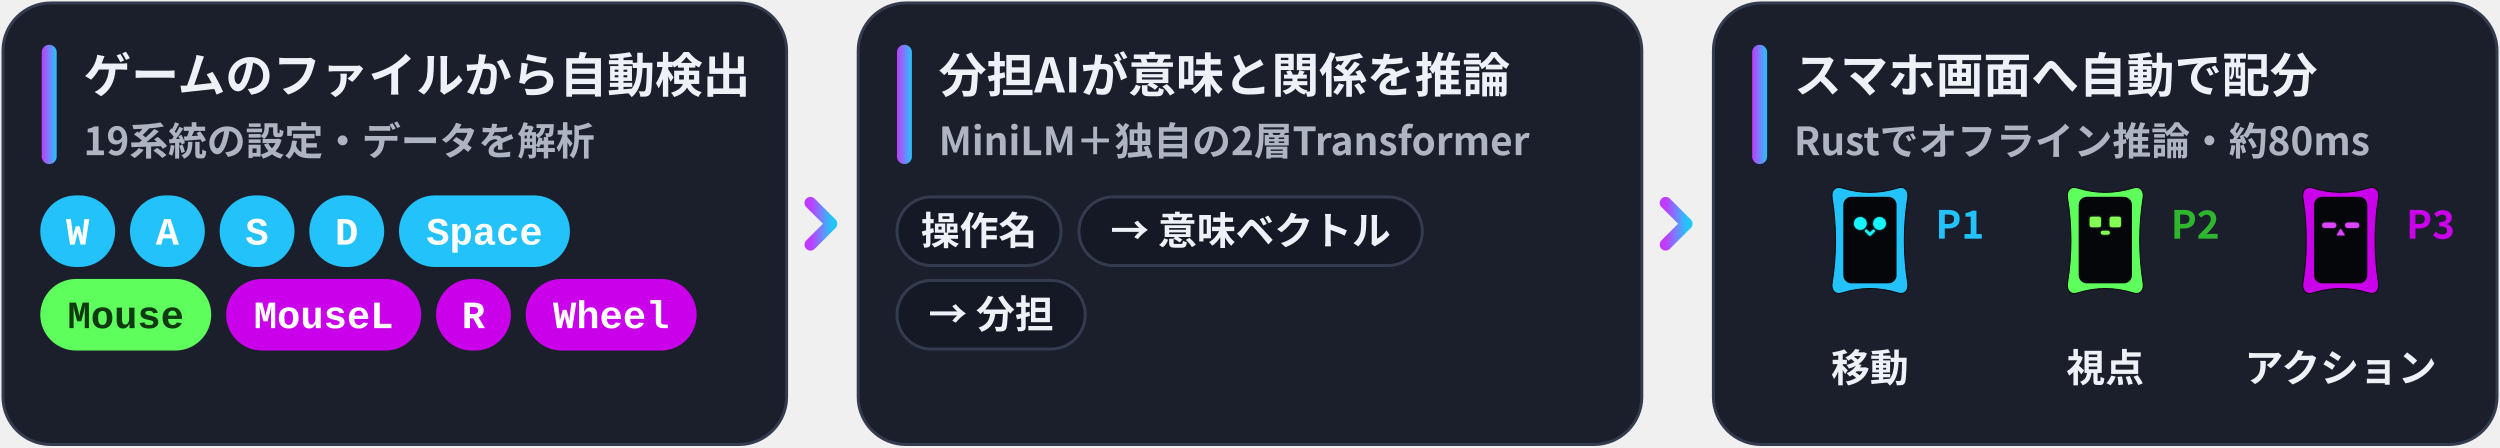
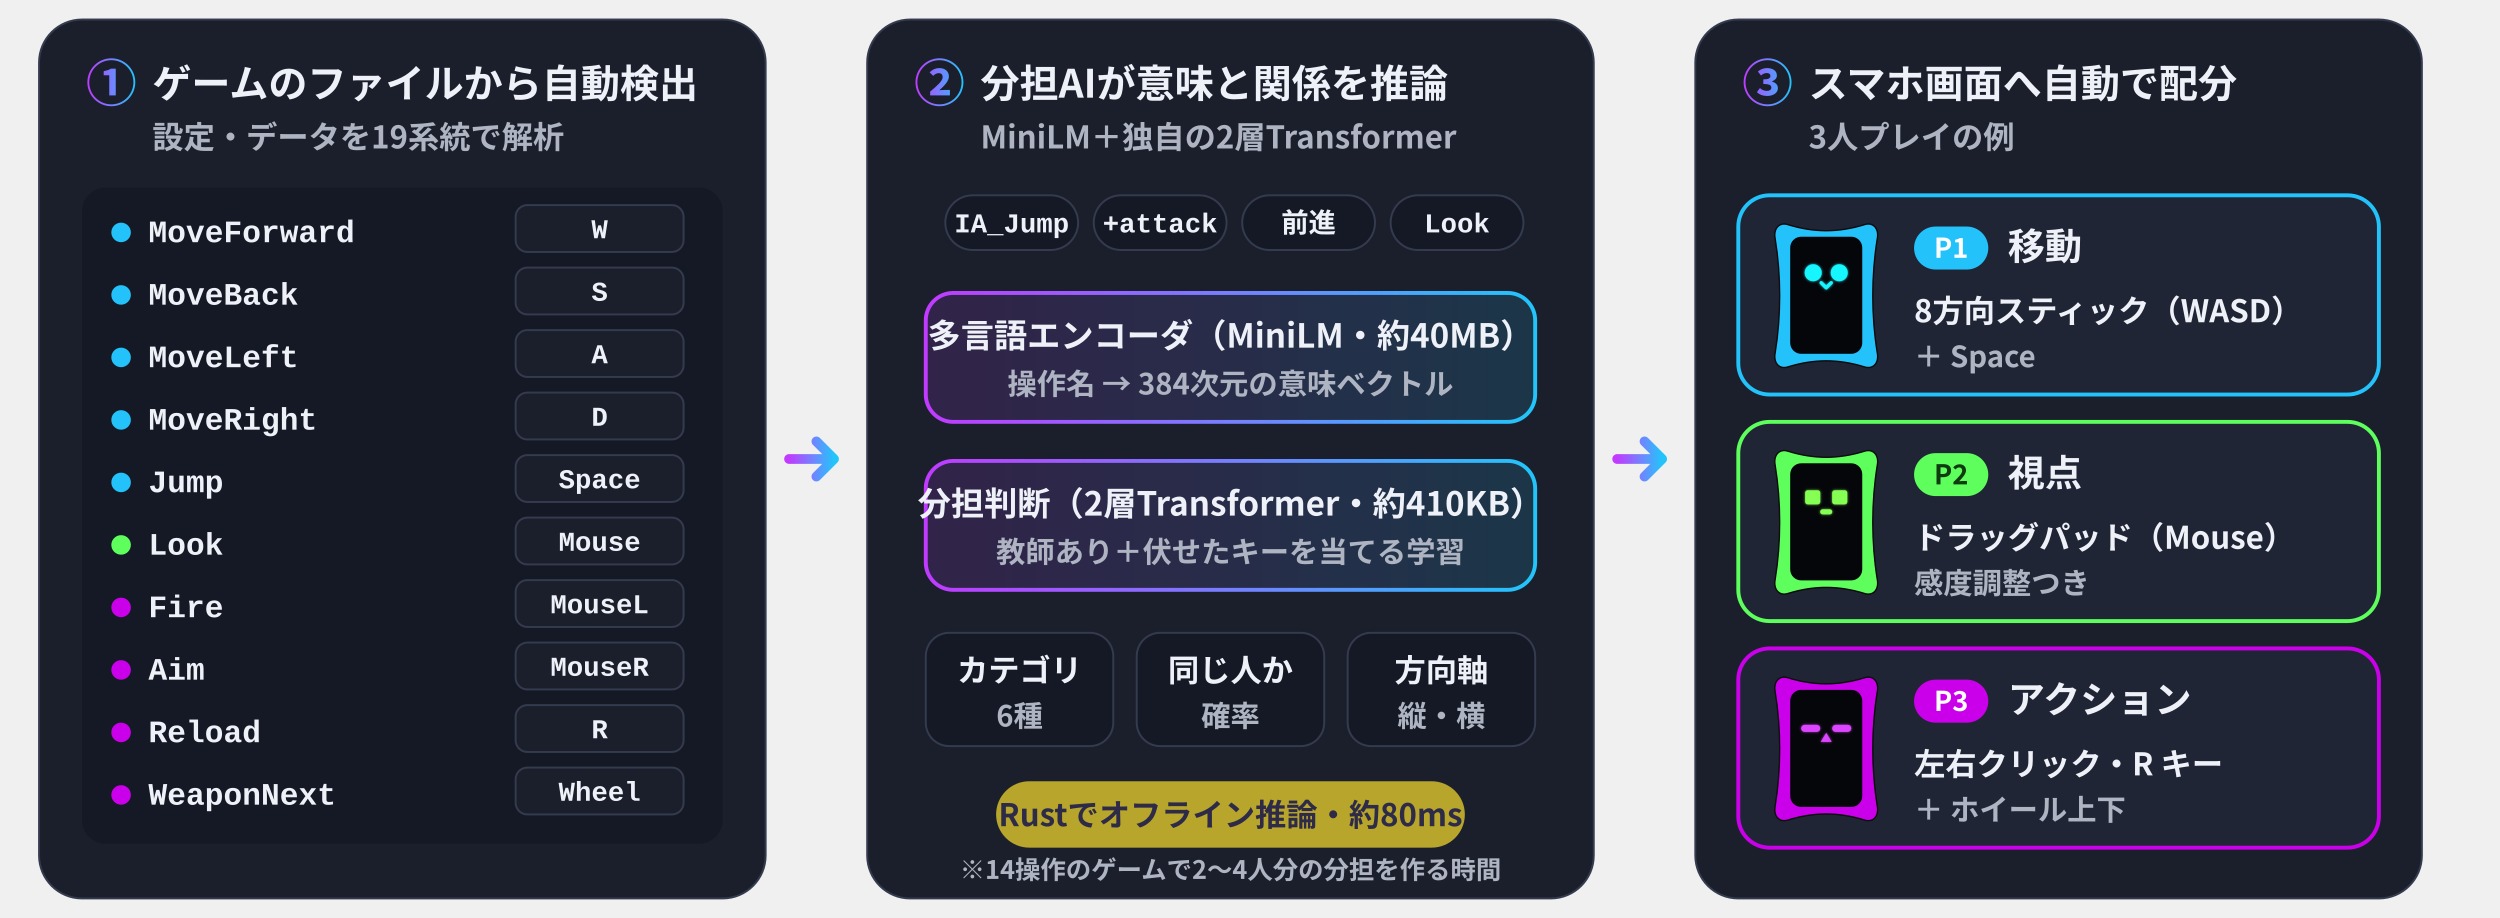
- <svg xmlns="http://www.w3.org/2000/svg" viewBox="0 0 838 150" width="838" height="150" role="img">
+ <svg xmlns="http://www.w3.org/2000/svg" viewBox="0 0 1280 470" width="1280" height="470" role="img">
  <defs>
    <filter id="glow" x="-30%" y="-30%" width="160%" height="160%">
      <feGaussianBlur stdDeviation="1.6" result="b" />
      <feMerge>
        <feMergeNode in="b" />
        <feMergeNode in="SourceGraphic" />
      </feMerge>
    </filter>
    <linearGradient id="brand" x1="0" y1="0" x2="1" y2="0">
      <stop offset="0" stop-color="#C03BFF" />
      <stop offset=".55" stop-color="#6F86FF" />
      <stop offset="1" stop-color="#22C4FA" />
    </linearGradient>
    <linearGradient id="bg" x1="0" y1="0" x2="1" y2="1">
      <stop offset="0" stop-color="#141827" />
      <stop offset="1" stop-color="#231B35" />
    </linearGradient>
    <style>
.jp{font-family:'Hiragino Sans','Hiragino Kaku Gothic ProN','Yu Gothic UI','Yu Gothic','Meiryo','Noto Sans JP','Noto Sans CJK JP',sans-serif}
.disp{font-family:Impact,Haettenschweiler,'Anton','Arial Narrow Bold','Arial Black',sans-serif}
.gh{font-family:-apple-system,BlinkMacSystemFont,'Segoe UI','Noto Sans',Helvetica,Arial,sans-serif}
.rnd{font-family:RcRounded,'Hiragino Maru Gothic ProN','Yu Gothic UI','Noto Sans JP',sans-serif}
.hand{font-family:RcHand,'Hiragino Maru Gothic ProN','Yu Gothic UI','Noto Sans JP',sans-serif}
.mono{font-family:ui-monospace,SFMono-Regular,'Cascadia Mono',Consolas,'Liberation Mono',monospace}

@keyframes bob{0%,100%{transform:translateY(0)}50%{transform:translateY(-5px)}}
@keyframes blink{0%,90%,100%{transform:scaleY(1)}94%{transform:scaleY(.12)}}
@keyframes flow{to{stroke-dashoffset:-28}}
@keyframes pulse{0%,100%{opacity:.55}50%{opacity:1}}
.bob{animation:bob 2.6s ease-in-out infinite}
.eyes{transform-box:fill-box;transform-origin:center;animation:blink 4.8s infinite}
.flow{stroke-dasharray:6 8;animation:flow 1.1s linear infinite}
.pulse{animation:pulse 2.4s ease-in-out infinite}
@media (prefers-reduced-motion:reduce){.bob,.eyes,.flow,.pulse{animation:none}}
</style>
  </defs>
-   <rect x="1.0" y="1" width="262.667" height="148" rx="16" fill="#1B1F2C" stroke="#343B4E" />
-   <rect x="14.0" y="15" width="5" height="40" rx="2.5" fill="url(#brand)" />
-   <text x="28.0" y="31" class="jp" font-size="16" font-weight="900" fill="#EEF1F7" text-anchor="start">ゲームのファイルから自動検出</text>
-   <text x="28.0" y="52" class="jp" font-size="13" font-weight="700" fill="#AEB4C2" text-anchor="start">19系統の設定・データを解析</text>
-   <rect x="14.0" y="66" width="24.1" height="23" rx="11.5" fill="#24C2FA" stroke="#24C2FA" />
-   <text x="26.03" y="82" class="mono" font-size="13" font-weight="700" fill="#FFFFFF" text-anchor="middle">W</text>
-   <rect x="44.06" y="66" width="24.1" height="23" rx="11.5" fill="#24C2FA" stroke="#24C2FA" />
-   <text x="56.09" y="82" class="mono" font-size="13" font-weight="700" fill="#FFFFFF" text-anchor="middle">A</text>
-   <rect x="74.12" y="66" width="24.1" height="23" rx="11.5" fill="#24C2FA" stroke="#24C2FA" />
-   <text x="86.15" y="82" class="mono" font-size="13" font-weight="700" fill="#FFFFFF" text-anchor="middle">S</text>
-   <rect x="104.18" y="66" width="24.1" height="23" rx="11.5" fill="#24C2FA" stroke="#24C2FA" />
-   <text x="116.21" y="82" class="mono" font-size="13" font-weight="700" fill="#FFFFFF" text-anchor="middle">D</text>
-   <rect x="134.24" y="66" width="56.3" height="23" rx="11.5" fill="#24C2FA" stroke="#24C2FA" />
-   <text x="162.39" y="82" class="mono" font-size="13" font-weight="700" fill="#FFFFFF" text-anchor="middle">Space</text>
-   <rect x="14.0" y="94" width="56.3" height="23" rx="11.5" fill="#5EFF5D" stroke="#5EFF5D" />
-   <text x="42.15" y="110" class="mono" font-size="13" font-weight="700" fill="#103B10" text-anchor="middle">Mouse</text>
-   <rect x="76.3" y="94" width="64.4" height="23" rx="11.5" fill="#CB00EA" stroke="#CB00EA" />
-   <text x="108.48" y="110" class="mono" font-size="13" font-weight="700" fill="#FFFFFF" text-anchor="middle">MouseL</text>
-   <rect x="146.66" y="94" width="24.1" height="23" rx="11.5" fill="#CB00EA" stroke="#CB00EA" />
-   <text x="158.69" y="110" class="mono" font-size="13" font-weight="700" fill="#FFFFFF" text-anchor="middle">R</text>
-   <rect x="176.72" y="94" width="56.3" height="23" rx="11.5" fill="#CB00EA" stroke="#CB00EA" />
-   <text x="204.87" y="110" class="mono" font-size="13" font-weight="700" fill="#FFFFFF" text-anchor="middle">Wheel</text>
-   <path d="M271.667 68.0l7 7-7 7" fill="none" stroke="url(#brand)" stroke-width="4" stroke-linecap="round" stroke-linejoin="round" />
-   <rect x="287.667" y="1" width="262.667" height="148" rx="16" fill="#1B1F2C" stroke="#343B4E" />
-   <rect x="300.667" y="15" width="5" height="40" rx="2.5" fill="url(#brand)" />
-   <text x="314.667" y="31" class="jp" font-size="16" font-weight="900" fill="#EEF1F7" text-anchor="start">分担AIが意味と関係を推論</text>
-   <text x="314.667" y="52" class="jp" font-size="13" font-weight="700" fill="#AEB4C2" text-anchor="start">MiniLM＋独自の2層Transformer</text>
-   <rect x="300.667" y="66" width="55.0" height="23" rx="11.5" fill="#151925" stroke="#343B4E" />
-   <text x="328.167" y="82" class="jp" font-size="13" font-weight="700" fill="#EEF1F7" text-anchor="middle">操作名</text>
-   <rect x="361.667" y="66" width="115.1" height="23" rx="11.5" fill="#151925" stroke="#343B4E" />
-   <text x="419.197" y="82" class="jp" font-size="13" font-weight="700" fill="#EEF1F7" text-anchor="middle">→ 意味ベクトル</text>
-   <rect x="300.667" y="94" width="63.1" height="23" rx="11.5" fill="#151925" stroke="#343B4E" />
-   <text x="332.197" y="110" class="jp" font-size="13" font-weight="700" fill="#EEF1F7" text-anchor="middle">→ 分担</text>
-   <path d="M558.333 68.0l7 7-7 7" fill="none" stroke="url(#brand)" stroke-width="4" stroke-linecap="round" stroke-linejoin="round" />
-   <rect x="574.333" y="1" width="262.667" height="148" rx="16" fill="#1B1F2C" stroke="#343B4E" />
-   <rect x="587.333" y="15" width="5" height="40" rx="2.5" fill="url(#brand)" />
-   <text x="601.333" y="31" class="jp" font-size="16" font-weight="900" fill="#EEF1F7" text-anchor="start">スマホ画面へ自動で配分</text>
-   <text x="601.333" y="52" class="jp" font-size="13" font-weight="700" fill="#AEB4C2" text-anchor="start">Rustでオフライン推論・約80ms</text>
-   <g transform="translate(614.4 62.0) scale(0.248)">
-     <g class="bob" style="animation-delay:0.00s">
-       <path d="M12 4C38 12 62 12 88 4C97 1 103 8 101 18C95 55 95 95 101 132C103 142 97 149 88 146C62 138 38 138 12 146C3 149-3 142-1 132C5 95 5 55-1 18C-3 8 3 1 12 4Z" fill="#24C2FA" stroke="#0A0A0A" stroke-width="1.4" />
-       <rect x="14" y="16" width="72" height="117" rx="11" fill="#05060A" />
-       <g filter="url(#glow)" transform="translate(0 6)">
-         <g class="eyes" style="animation-delay:0.00s">
-           <circle cx="37" cy="46" r="8.5" fill="#19F6FF" />
-           <circle cx="63" cy="46" r="8.5" fill="#19F6FF" />
+   <g>
+     <rect x="20" y="10" width="372" height="450" rx="22" fill="#1B1F2C" stroke="#343B4E" />
+     <text x="44" y="52" class="jp" font-size="26" font-weight="900" fill="url(#brand)" text-anchor="start">①</text>
+     <text x="78" y="50" class="jp" font-size="20" font-weight="900" fill="#EEF1F7" text-anchor="start">ゲームのファイルから自動検出</text>
+     <text x="78" y="76" class="jp" font-size="16" font-weight="700" fill="#AEB4C2" text-anchor="start">設定・データを19系統で解析</text>
+   </g>
+   <path d="M404 235.0H426M418 226.0l9 9-9 9" fill="none" stroke="url(#brand)" stroke-width="5" stroke-linecap="round" stroke-linejoin="round" />
+   <g>
+     <rect x="444" y="10" width="372" height="450" rx="22" fill="#1B1F2C" stroke="#343B4E" />
+     <text x="468" y="52" class="jp" font-size="26" font-weight="900" fill="url(#brand)" text-anchor="start">②</text>
+     <text x="502" y="50" class="jp" font-size="20" font-weight="900" fill="#EEF1F7" text-anchor="start">分担AIが意味と関係を推論</text>
+     <text x="502" y="76" class="jp" font-size="16" font-weight="700" fill="#AEB4C2" text-anchor="start">MiniLM＋独自の2層Transformer</text>
+   </g>
+   <path d="M828 235.0H850M842 226.0l9 9-9 9" fill="none" stroke="url(#brand)" stroke-width="5" stroke-linecap="round" stroke-linejoin="round" />
+   <g>
+     <rect x="868" y="10" width="372" height="450" rx="22" fill="#1B1F2C" stroke="#343B4E" />
+     <text x="892" y="52" class="jp" font-size="26" font-weight="900" fill="url(#brand)" text-anchor="start">③</text>
+     <text x="926" y="50" class="jp" font-size="20" font-weight="900" fill="#EEF1F7" text-anchor="start">スマホ画面へ自動で配分</text>
+     <text x="926" y="76" class="jp" font-size="16" font-weight="700" fill="#AEB4C2" text-anchor="start">3人プレイの例</text>
+   </g>
+   <g>
+     <rect x="42" y="96" width="328" height="336" rx="12" fill="#151925" />
+     <circle cx="62" cy="119" r="5" fill="#24C2FA" />
+     <text x="76" y="124" class="mono" font-size="16" font-weight="600" fill="#EEF1F7" text-anchor="start">MoveForward</text>
+     <rect x="264" y="105" width="86" height="24" rx="6" fill="#1B1F2C" stroke="#343B4E" />
+     <text x="307" y="122" class="mono" font-size="14" font-weight="700" fill="#EEF1F7" text-anchor="middle">W</text>
+     <circle cx="62" cy="151" r="5" fill="#24C2FA" />
+     <text x="76" y="156" class="mono" font-size="16" font-weight="600" fill="#EEF1F7" text-anchor="start">MoveBack</text>
+     <rect x="264" y="137" width="86" height="24" rx="6" fill="#1B1F2C" stroke="#343B4E" />
+     <text x="307" y="154" class="mono" font-size="14" font-weight="700" fill="#EEF1F7" text-anchor="middle">S</text>
+     <circle cx="62" cy="183" r="5" fill="#24C2FA" />
+     <text x="76" y="188" class="mono" font-size="16" font-weight="600" fill="#EEF1F7" text-anchor="start">MoveLeft</text>
+     <rect x="264" y="169" width="86" height="24" rx="6" fill="#1B1F2C" stroke="#343B4E" />
+     <text x="307" y="186" class="mono" font-size="14" font-weight="700" fill="#EEF1F7" text-anchor="middle">A</text>
+     <circle cx="62" cy="215" r="5" fill="#24C2FA" />
+     <text x="76" y="220" class="mono" font-size="16" font-weight="600" fill="#EEF1F7" text-anchor="start">MoveRight</text>
+     <rect x="264" y="201" width="86" height="24" rx="6" fill="#1B1F2C" stroke="#343B4E" />
+     <text x="307" y="218" class="mono" font-size="14" font-weight="700" fill="#EEF1F7" text-anchor="middle">D</text>
+     <circle cx="62" cy="247" r="5" fill="#24C2FA" />
+     <text x="76" y="252" class="mono" font-size="16" font-weight="600" fill="#EEF1F7" text-anchor="start">Jump</text>
+     <rect x="264" y="233" width="86" height="24" rx="6" fill="#1B1F2C" stroke="#343B4E" />
+     <text x="307" y="250" class="mono" font-size="14" font-weight="700" fill="#EEF1F7" text-anchor="middle">Space</text>
+     <circle cx="62" cy="279" r="5" fill="#5EFF5D" />
+     <text x="76" y="284" class="mono" font-size="16" font-weight="600" fill="#EEF1F7" text-anchor="start">Look</text>
+     <rect x="264" y="265" width="86" height="24" rx="6" fill="#1B1F2C" stroke="#343B4E" />
+     <text x="307" y="282" class="mono" font-size="14" font-weight="700" fill="#EEF1F7" text-anchor="middle">Mouse</text>
+     <circle cx="62" cy="311" r="5" fill="#CB00EA" />
+     <text x="76" y="316" class="mono" font-size="16" font-weight="600" fill="#EEF1F7" text-anchor="start">Fire</text>
+     <rect x="264" y="297" width="86" height="24" rx="6" fill="#1B1F2C" stroke="#343B4E" />
+     <text x="307" y="314" class="mono" font-size="14" font-weight="700" fill="#EEF1F7" text-anchor="middle">MouseL</text>
+     <circle cx="62" cy="343" r="5" fill="#CB00EA" />
+     <text x="76" y="348" class="mono" font-size="16" font-weight="600" fill="#EEF1F7" text-anchor="start">Aim</text>
+     <rect x="264" y="329" width="86" height="24" rx="6" fill="#1B1F2C" stroke="#343B4E" />
+     <text x="307" y="346" class="mono" font-size="14" font-weight="700" fill="#EEF1F7" text-anchor="middle">MouseR</text>
+     <circle cx="62" cy="375" r="5" fill="#CB00EA" />
+     <text x="76" y="380" class="mono" font-size="16" font-weight="600" fill="#EEF1F7" text-anchor="start">Reload</text>
+     <rect x="264" y="361" width="86" height="24" rx="6" fill="#1B1F2C" stroke="#343B4E" />
+     <text x="307" y="378" class="mono" font-size="14" font-weight="700" fill="#EEF1F7" text-anchor="middle">R</text>
+     <circle cx="62" cy="407" r="5" fill="#CB00EA" />
+     <text x="76" y="412" class="mono" font-size="16" font-weight="600" fill="#EEF1F7" text-anchor="start">WeaponNext</text>
+     <rect x="264" y="393" width="86" height="24" rx="6" fill="#1B1F2C" stroke="#343B4E" />
+     <text x="307" y="410" class="mono" font-size="14" font-weight="700" fill="#EEF1F7" text-anchor="middle">Wheel</text>
+   </g>
+   <g>
+     <rect x="484" y="100" width="68" height="28" rx="14" fill="#151925" stroke="#343B4E" />
+     <text x="518" y="119" class="mono" font-size="14" font-weight="700" fill="#EEF1F7" text-anchor="middle">IA_Jump</text>
+     <rect x="560" y="100" width="68" height="28" rx="14" fill="#151925" stroke="#343B4E" />
+     <text x="594" y="119" class="mono" font-size="14" font-weight="700" fill="#EEF1F7" text-anchor="middle">+attack</text>
+     <rect x="636" y="100" width="68" height="28" rx="14" fill="#151925" stroke="#343B4E" />
+     <text x="670" y="119" class="mono" font-size="14" font-weight="700" fill="#EEF1F7" text-anchor="middle">前進</text>
+     <rect x="712" y="100" width="68" height="28" rx="14" fill="#151925" stroke="#343B4E" />
+     <text x="746" y="119" class="mono" font-size="14" font-weight="700" fill="#EEF1F7" text-anchor="middle">Look</text>
+     <rect x="474" y="150" width="312" height="66" rx="14" fill="url(#brand)" opacity=".14" />
+     <rect x="474" y="150" width="312" height="66" rx="14" fill="none" stroke="url(#brand)" stroke-width="2" />
+     <text x="630.0" y="178" class="jp" font-size="17" font-weight="900" fill="#EEF1F7" text-anchor="middle">多言語エンコーダ（MiniLM・約40MB）</text>
+     <text x="630.0" y="202" class="jp" font-size="15" font-weight="700" fill="#AEB4C2" text-anchor="middle">操作名 → 384次元の意味ベクトル</text>
+     <rect x="474" y="236" width="312" height="66" rx="14" fill="url(#brand)" opacity=".14" />
+     <rect x="474" y="236" width="312" height="66" rx="14" fill="none" stroke="url(#brand)" stroke-width="2" />
+     <text x="630.0" y="264" class="jp" font-size="17" font-weight="900" fill="#EEF1F7" text-anchor="middle">分担判断（2層Transformer・約410KB）</text>
+     <text x="630.0" y="288" class="jp" font-size="15" font-weight="700" fill="#AEB4C2" text-anchor="middle">教師あり＋伏せたキーを当てる学習</text>
+     <path d="M514 216V236" stroke="url(#brand)" stroke-width="2.5" class="flow" style="animation-delay:0.00s" />
+     <path d="M572 216V236" stroke="url(#brand)" stroke-width="2.5" class="flow" style="animation-delay:0.15s" />
+     <path d="M630 216V236" stroke="url(#brand)" stroke-width="2.5" class="flow" style="animation-delay:0.30s" />
+     <path d="M688 216V236" stroke="url(#brand)" stroke-width="2.5" class="flow" style="animation-delay:0.45s" />
+     <path d="M746 216V236" stroke="url(#brand)" stroke-width="2.5" class="flow" style="animation-delay:0.60s" />
+     <rect x="474" y="324" width="96" height="58" rx="12" fill="#151925" stroke="#343B4E" />
+     <text x="522" y="349" class="jp" font-size="16" font-weight="800" fill="#EEF1F7" text-anchor="middle">カテゴリ</text>
+     <text x="522" y="372" class="jp" font-size="15" font-weight="700" fill="#AEB4C2" text-anchor="middle">6種</text>
+     <rect x="582" y="324" width="96" height="58" rx="12" fill="#151925" stroke="#343B4E" />
+     <text x="630" y="349" class="jp" font-size="16" font-weight="800" fill="#EEF1F7" text-anchor="middle">同じ人か</text>
+     <text x="630" y="372" class="jp" font-size="15" font-weight="700" fill="#AEB4C2" text-anchor="middle">確率</text>
+     <rect x="690" y="324" width="96" height="58" rx="12" fill="#151925" stroke="#343B4E" />
+     <text x="738" y="349" class="jp" font-size="16" font-weight="800" fill="#EEF1F7" text-anchor="middle">方向軸</text>
+     <text x="738" y="372" class="jp" font-size="15" font-weight="700" fill="#AEB4C2" text-anchor="middle">縦・横</text>
+     <rect x="510.0" y="400" width="240" height="34" rx="17" fill="#C9B42C" opacity=".9" />
+     <text x="630.0" y="423" class="jp" font-size="16" font-weight="900" fill="#2E2B48" text-anchor="middle">Rustでオフライン推論・約80ms</text>
+     <text x="630.0" y="450" class="jp" font-size="13" font-weight="600" fill="#AEB4C2" text-anchor="middle">※14操作のゲームで2〜4人分の分担を作る時間</text>
+   </g>
+   <g>
+     <rect x="890" y="100" width="328" height="102" rx="16" fill="#202535" stroke="#24C2FA" stroke-width="2" />
+     <g transform="translate(909.4 113.0) scale(0.5125)">
+       <g class="bob" style="animation-delay:0.00s">
+         <path d="M12 4C38 12 62 12 88 4C97 1 103 8 101 18C95 55 95 95 101 132C103 142 97 149 88 146C62 138 38 138 12 146C3 149-3 142-1 132C5 95 5 55-1 18C-3 8 3 1 12 4Z" fill="#24C2FA" stroke="#0A0A0A" stroke-width="1.4" />
+         <rect x="14" y="16" width="72" height="117" rx="11" fill="#05060A" />
+         <g filter="url(#glow)" transform="translate(0 6)">
+           <g class="eyes" style="animation-delay:0.00s">
+             <circle cx="37" cy="46" r="8.5" fill="#19F6FF" />
+             <circle cx="63" cy="46" r="8.5" fill="#19F6FF" />
+           </g>
+           <path d="M45 56l5 5 5-5" fill="none" stroke="#19F6FF" stroke-width="3.4" stroke-linecap="round" stroke-linejoin="round" />
        </g>
-         <path d="M45 56l5 5 5-5" fill="none" stroke="#19F6FF" stroke-width="3.4" stroke-linecap="round" stroke-linejoin="round" />
      </g>
    </g>
-   </g>
-   <text x="648.778" y="80" class="jp" font-size="13" font-weight="900" fill="#24C2FA" text-anchor="start">P1</text>
-   <text x="626.778" y="128" class="jp" font-size="13" font-weight="800" fill="#EEF1F7" text-anchor="middle">移動</text>
-   <g transform="translate(693.3 62.0) scale(0.248)">
-     <g class="bob" style="animation-delay:0.40s">
-       <path d="M12 4C38 12 62 12 88 4C97 1 103 8 101 18C95 55 95 95 101 132C103 142 97 149 88 146C62 138 38 138 12 146C3 149-3 142-1 132C5 95 5 55-1 18C-3 8 3 1 12 4Z" fill="#5EFF5D" stroke="#0A0A0A" stroke-width="1.4" />
-       <rect x="14" y="16" width="72" height="117" rx="11" fill="#05060A" />
-       <g filter="url(#glow)" transform="translate(0 6)">
-         <g class="eyes" style="animation-delay:0.68s">
-           <rect x="29" y="37" width="15" height="14" rx="2.5" fill="#86FF55" />
-           <rect x="56" y="37" width="15" height="14" rx="2.5" fill="#86FF55" />
+     <rect x="980" y="116" width="38" height="22" rx="11" fill="#24C2FA" />
+     <text x="999" y="132" class="jp" font-size="14" font-weight="900" fill="#FFFFFF" text-anchor="middle">P1</text>
+     <text x="1028" y="133" class="jp" font-size="19" font-weight="900" fill="#EEF1F7" text-anchor="start">移動</text>
+     <text x="980" y="165" class="jp" font-size="16" font-weight="700" fill="#EEF1F7" text-anchor="start">8方向スティック（WASD）</text>
+     <text x="980" y="188" class="jp" font-size="15" font-weight="700" fill="#AEB4C2" text-anchor="start">＋ Space</text>
+     <rect x="890" y="216" width="328" height="102" rx="16" fill="#202535" stroke="#5EFF5D" stroke-width="2" />
+     <g transform="translate(909.4 229.0) scale(0.5125)">
+       <g class="bob" style="animation-delay:0.40s">
+         <path d="M12 4C38 12 62 12 88 4C97 1 103 8 101 18C95 55 95 95 101 132C103 142 97 149 88 146C62 138 38 138 12 146C3 149-3 142-1 132C5 95 5 55-1 18C-3 8 3 1 12 4Z" fill="#5EFF5D" stroke="#0A0A0A" stroke-width="1.4" />
+         <rect x="14" y="16" width="72" height="117" rx="11" fill="#05060A" />
+         <g filter="url(#glow)" transform="translate(0 6)">
+           <g class="eyes" style="animation-delay:0.68s">
+             <rect x="29" y="37" width="15" height="14" rx="2.5" fill="#86FF55" />
+             <rect x="56" y="37" width="15" height="14" rx="2.5" fill="#86FF55" />
+           </g>
+           <rect x="44" y="56" width="12" height="5" rx="2.5" fill="#86FF55" />
        </g>
-         <rect x="44" y="56" width="12" height="5" rx="2.5" fill="#86FF55" />
      </g>
    </g>
-   </g>
-   <text x="727.667" y="80" class="jp" font-size="13" font-weight="900" fill="#2FB52E" text-anchor="start">P2</text>
-   <text x="705.667" y="128" class="jp" font-size="13" font-weight="800" fill="#EEF1F7" text-anchor="middle">視点</text>
-   <g transform="translate(772.2 62.0) scale(0.248)">
-     <g class="bob" style="animation-delay:0.80s">
-       <path d="M12 4C38 12 62 12 88 4C97 1 103 8 101 18C95 55 95 95 101 132C103 142 97 149 88 146C62 138 38 138 12 146C3 149-3 142-1 132C5 95 5 55-1 18C-3 8 3 1 12 4Z" fill="#CB00EA" stroke="#0A0A0A" stroke-width="1.4" />
-       <rect x="14" y="16" width="72" height="117" rx="11" fill="#05060A" />
-       <g filter="url(#glow)" transform="translate(0 6)">
-         <g class="eyes" style="animation-delay:1.36s">
-           <rect x="25" y="45" width="19" height="7" rx="3.5" fill="#DC45FF" />
-           <rect x="56" y="45" width="19" height="7" rx="3.5" fill="#DC45FF" />
+     <rect x="980" y="232" width="38" height="22" rx="11" fill="#5EFF5D" />
+     <text x="999" y="248" class="jp" font-size="14" font-weight="900" fill="#103B10" text-anchor="middle">P2</text>
+     <text x="1028" y="249" class="jp" font-size="19" font-weight="900" fill="#EEF1F7" text-anchor="start">視点</text>
+     <text x="980" y="281" class="jp" font-size="16" font-weight="700" fill="#EEF1F7" text-anchor="start">ドラッグパッド（Mouse）</text>
+     <text x="980" y="304" class="jp" font-size="15" font-weight="700" fill="#AEB4C2" text-anchor="start">感度調整つき</text>
+     <rect x="890" y="332" width="328" height="102" rx="16" fill="#202535" stroke="#CB00EA" stroke-width="2" />
+     <g transform="translate(909.4 345.0) scale(0.5125)">
+       <g class="bob" style="animation-delay:0.80s">
+         <path d="M12 4C38 12 62 12 88 4C97 1 103 8 101 18C95 55 95 95 101 132C103 142 97 149 88 146C62 138 38 138 12 146C3 149-3 142-1 132C5 95 5 55-1 18C-3 8 3 1 12 4Z" fill="#CB00EA" stroke="#0A0A0A" stroke-width="1.4" />
+         <rect x="14" y="16" width="72" height="117" rx="11" fill="#05060A" />
+         <g filter="url(#glow)" transform="translate(0 6)">
+           <g class="eyes" style="animation-delay:1.36s">
+             <rect x="25" y="45" width="19" height="7" rx="3.5" fill="#DC45FF" />
+             <rect x="56" y="45" width="19" height="7" rx="3.5" fill="#DC45FF" />
+           </g>
+           <path d="M50 53l-5.5 9h11z" fill="#DC45FF" />
        </g>
-         <path d="M50 53l-5.5 9h11z" fill="#DC45FF" />
      </g>
    </g>
+     <rect x="980" y="348" width="38" height="22" rx="11" fill="#CB00EA" />
+     <text x="999" y="364" class="jp" font-size="14" font-weight="900" fill="#FFFFFF" text-anchor="middle">P3</text>
+     <text x="1028" y="365" class="jp" font-size="19" font-weight="900" fill="#EEF1F7" text-anchor="start">アクション</text>
+     <text x="980" y="397" class="jp" font-size="16" font-weight="700" fill="#EEF1F7" text-anchor="start">左右クリック・R キー</text>
+     <text x="980" y="420" class="jp" font-size="15" font-weight="700" fill="#AEB4C2" text-anchor="start">＋ ホイール上下</text>
  </g>
-   <text x="806.556" y="80" class="jp" font-size="13" font-weight="900" fill="#CB00EA" text-anchor="start">P3</text>
-   <text x="784.556" y="128" class="jp" font-size="13" font-weight="800" fill="#EEF1F7" text-anchor="middle">アクション</text>
</svg>
